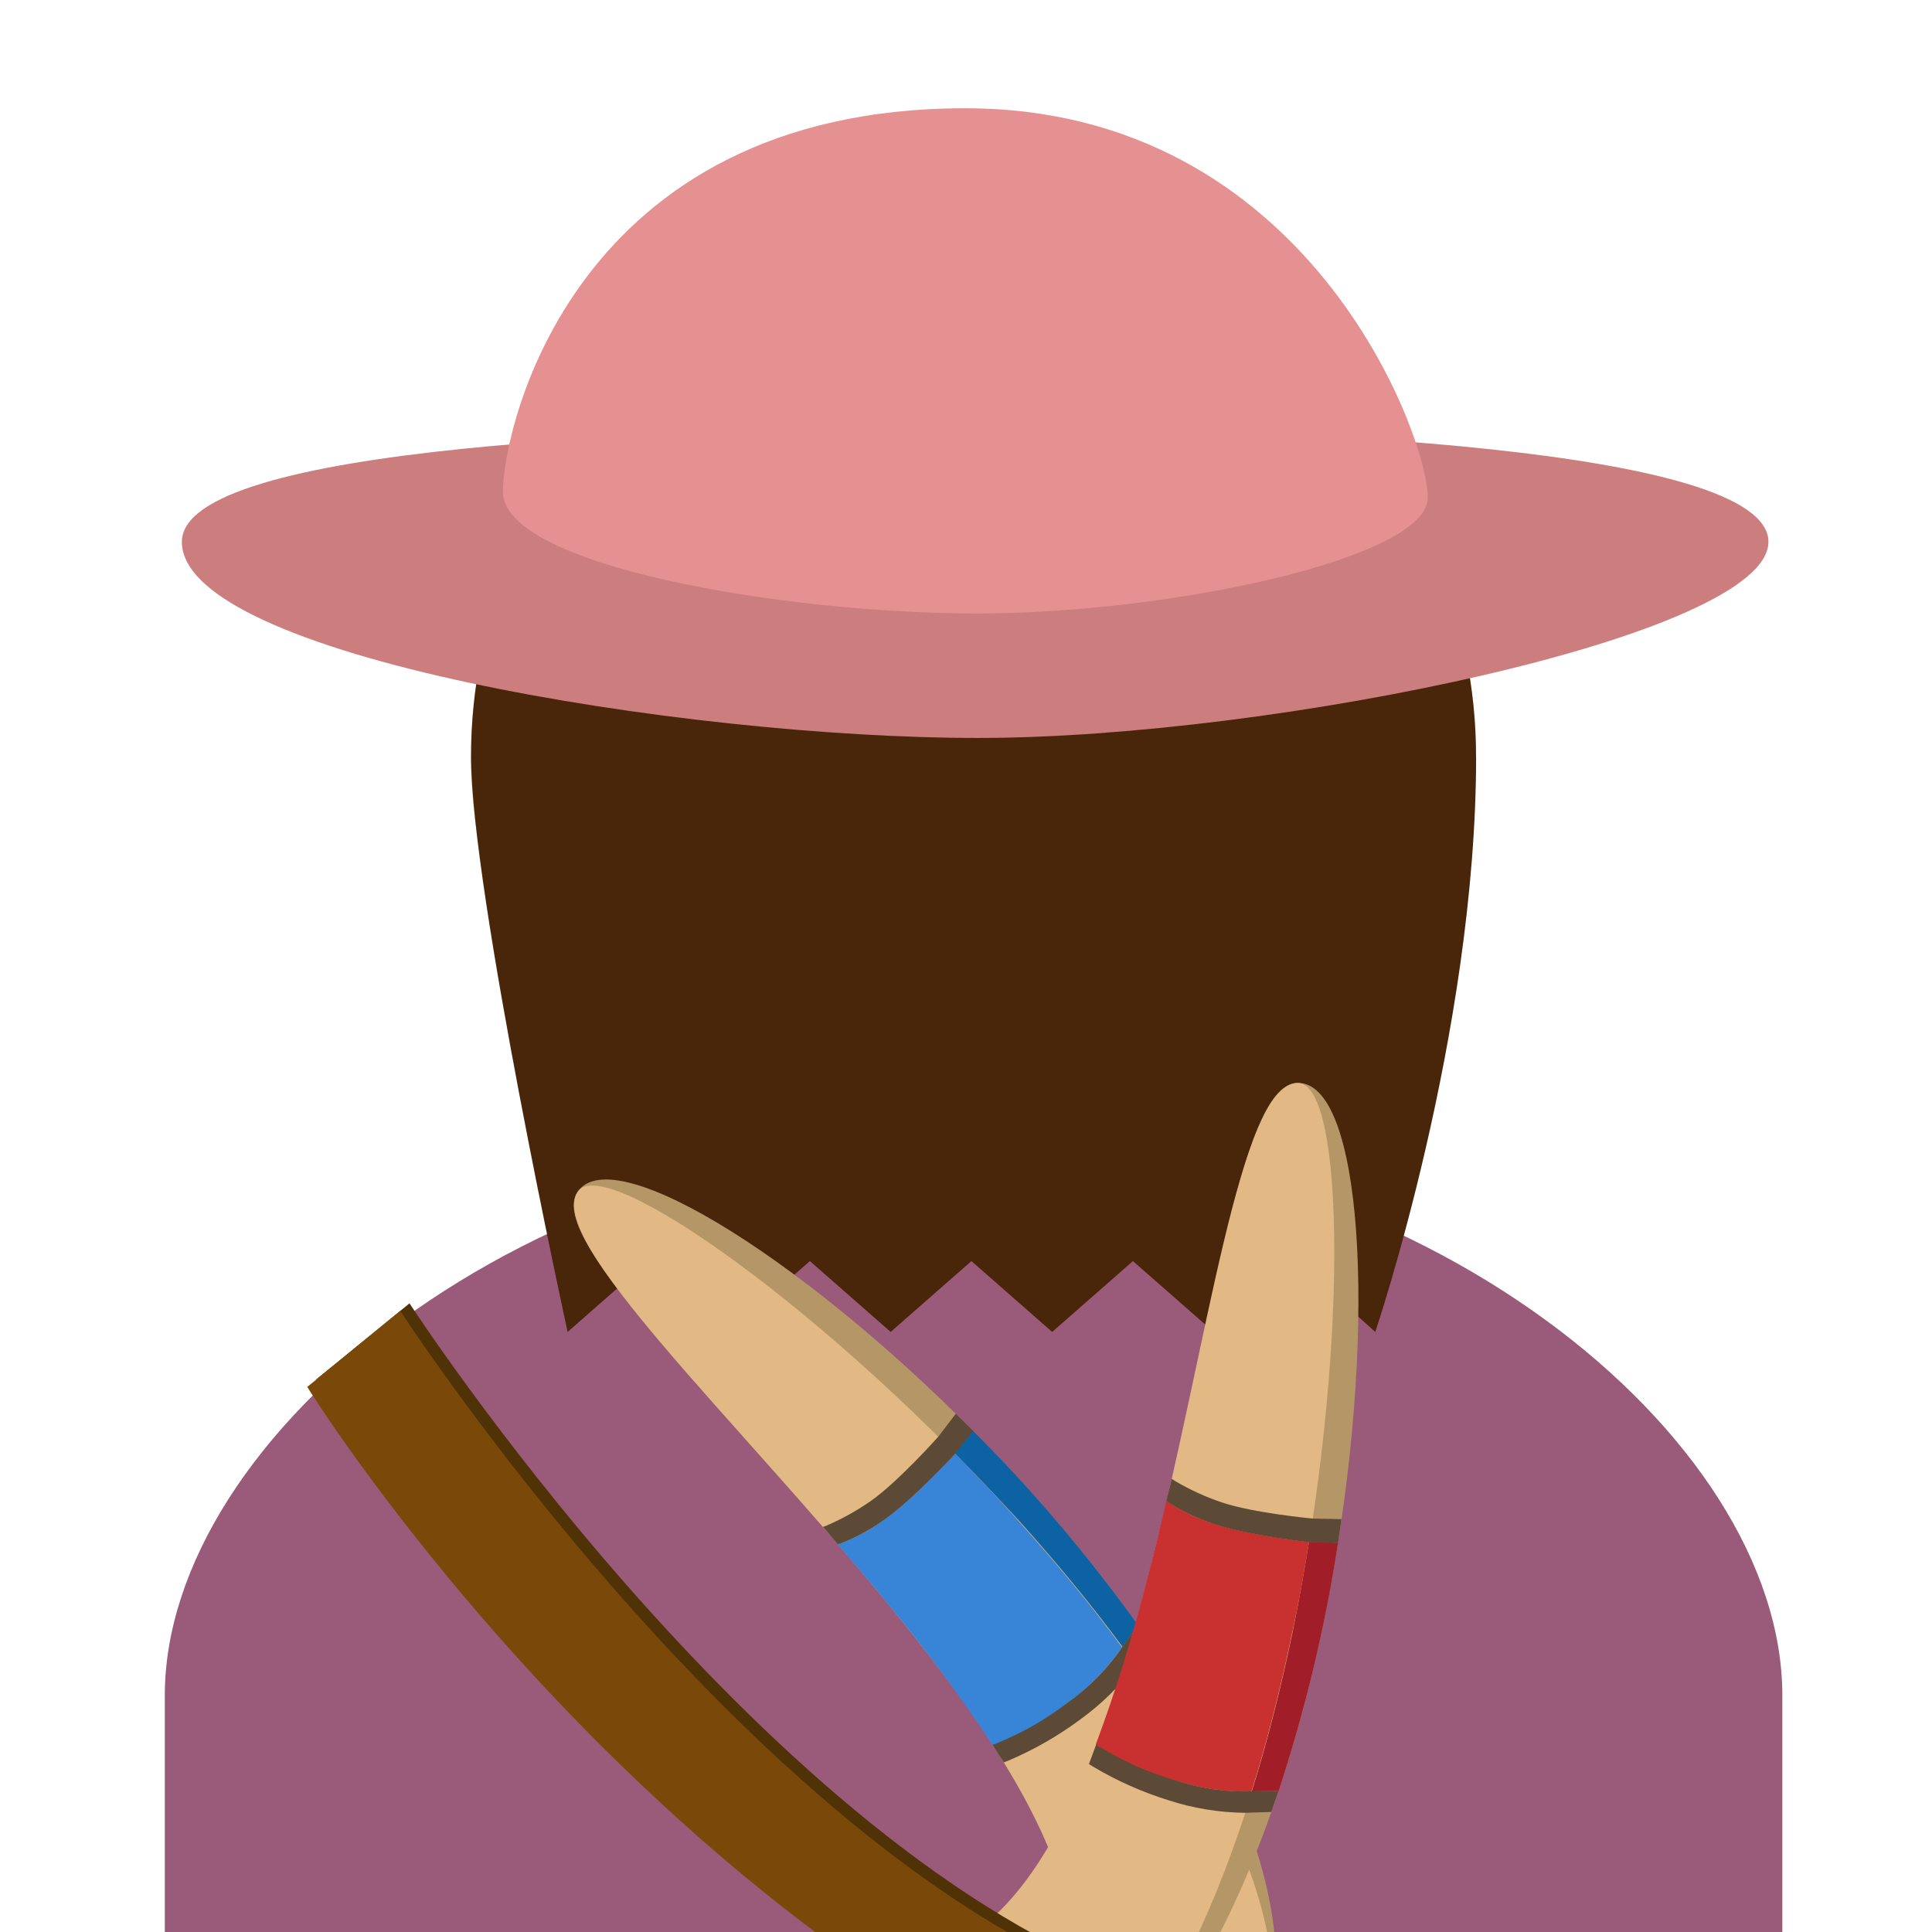
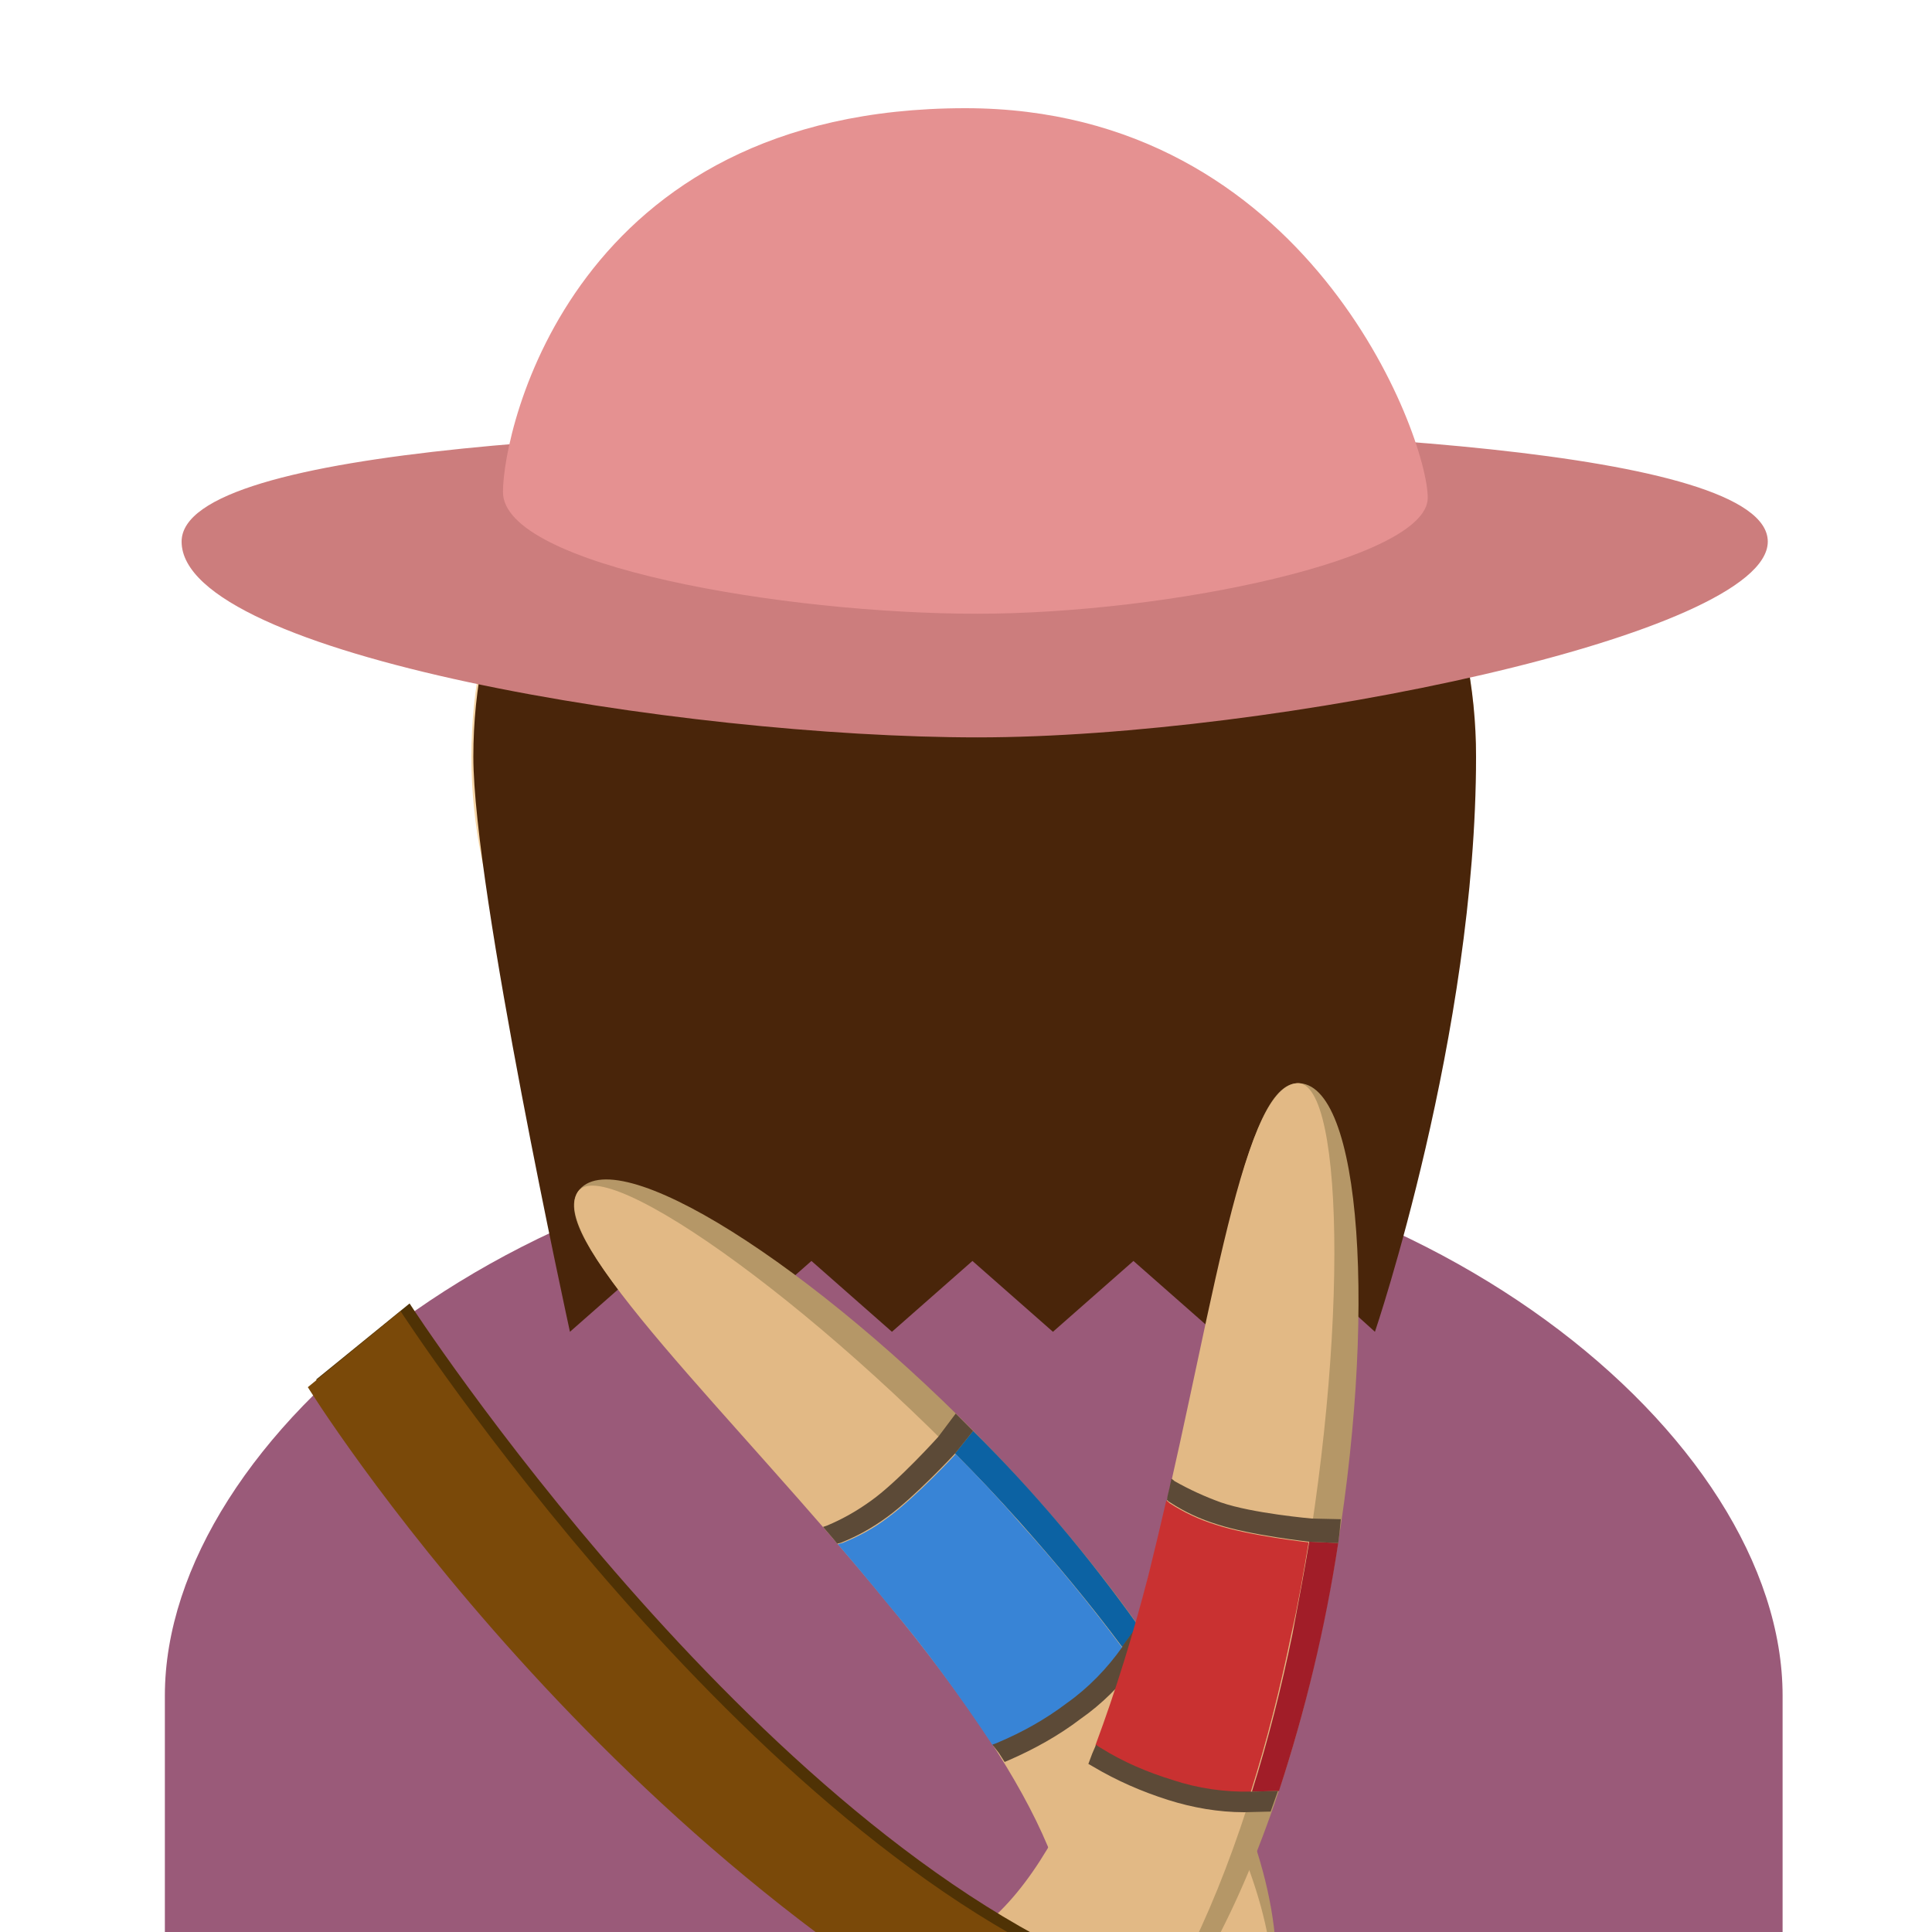
- <svg xmlns="http://www.w3.org/2000/svg" viewBox="0 0 300 300">
-   <defs>
-     <style>.cls-1{fill:#f7d7a9;}.cls-2{fill:#9a5a79;}.cls-3{fill:#49250a;}.cls-4{fill:#b59767;}.cls-5{fill:#e2b985;}.cls-6{fill:#0c62a3;}.cls-7{fill:#3884d6;}.cls-8{fill:#5c4a37;}.cls-9{fill:#a11d28;}.cls-10{fill:#c93131;}.cls-11{fill:#4f3205;}.cls-12{fill:#7a4909;}.cls-13{fill:#cc7d7d;}.cls-14{fill:#e59191;}</style>
-   </defs>
-   <g id="back">
-     <circle class="cls-1" cx="151.17" cy="117.5" r="78.03" />
-     <path class="cls-2" d="M276.76,263.27V300H25.59V263.27c0-40.23,56.23-86.43,125.59-86.43S276.76,223,276.76,263.27Z" />
-     <path class="cls-3" d="M229.21,117.5c0,43.1-15.66,89.32-15.66,89.32L201,195.53l-12.54,11.29-12.54-11-12.54,11-12.54-11-12.54,11-12.54-11-12.54,11-12.54-11-12.54,11s-15-68.61-15-89.32a78,78,0,1,1,156.06,0Z" />
-     <g id="boomerang">
-       <g id="boomerang-2" data-name="boomerang">
-         <path class="cls-4" d="M89.67,185.1c-9,13.49,91.17,87.48,75,124.72-11.53,26.49-43.94,52.77-44.23,70.15-.18,13.52,58.08-12.11,75.65-61.81C214.86,264.79,100.89,168.25,89.67,185.1Z" />
-         <path class="cls-5" d="M89.67,185.1c-4.83,7.57,24.25,34.73,48,63.67,18.7,22.76,34.14,46.64,27,62.94-11.46,26.29-44.21,56.17-44,69.54.15,11.28,58.68-11.65,75.44-61.2,7.74-22.86-12.75-56-37.83-83.8C129.07,203.91,93.72,178.67,89.67,185.1Z" />
-       </g>
-       <g id="boomerang-3" data-name="boomerang">
-         <path class="cls-6" d="M148.27,225.68l2.79-3.54a241.61,241.61,0,0,1,25.64,30.2l-2.38,3.34,0,.05c-4.89-6.65-10.35-13.22-16-19.52C155,232.61,151.66,229.12,148.27,225.68Z" />
-         <path class="cls-7" d="M130.05,239.77s.23-.08.66-.19a28.57,28.57,0,0,0,7-3.92c4.44-3.23,10.59-9.95,10.59-9.95,3.39,3.44,6.73,6.94,9.95,10.59,5.67,6.3,11.13,12.87,16,19.52a37.16,37.16,0,0,1-8.66,8.76A41.12,41.12,0,0,1,155,270.71a6.37,6.37,0,0,0-.84.31,247.37,247.37,0,0,0-16.42-22.14C135.19,245.75,132.6,242.74,130.05,239.77Z" />
-       </g>
-       <path class="cls-8" d="M127.8,237.1l.6-.23a38.83,38.83,0,0,0,6.89-3.85c4.23-3,10.4-9.92,10.4-9.92l2.73-3.58,1.52,1.5,1.18,1.16h0l-2.79,3.54s-6.16,6.72-10.59,9.95a31.13,31.13,0,0,1-7,3.92,4,4,0,0,1-.66.19l-.41-.48Z" />
-       <path class="cls-8" d="M154.12,270.92a3.12,3.12,0,0,0,.84-.31,46.13,46.13,0,0,0,10.67-6.11,35.11,35.11,0,0,0,8.66-8.76l0-.05,2.38-3.34.07.14,1.88,2.72-2.32,3.38h0a39.63,39.63,0,0,1-8.56,8.41,54.18,54.18,0,0,1-11.12,6.37c-.51.21-.74.29-.74.29l-.92-1.39Z" />
+ <svg xmlns="http://www.w3.org/2000/svg" version="1.1" id="back" x="0px" y="0px" viewBox="0 0 300 300" style="enable-background:new 0 0 300 300;" xml:space="preserve">
+   <circle style="fill:#F7D7A9;" cx="151.2" cy="117.5" r="78" />
+   <path style="fill:#9A5A79;" d="M276.8,263.3V300H25.6v-36.7c0-40.2,56.2-86.4,125.6-86.4S276.8,223,276.8,263.3z" />
+   <path style="fill:#49250A;" d="M229.2,117.5c0,43.1-15.7,89.3-15.7,89.3L201,195.5l-12.5,11.3l-12.5-11l-12.5,11l-12.5-11l-12.5,11  l-12.5-11l-12.5,11l-12.5-11l-12.5,11c0,0-15-68.6-15-89.3c0-43.1,34.9-78,78-78S229.2,74.4,229.2,117.5L229.2,117.5z" />
+   <g id="boomerang-blue">
+     <g id="boomerang-2">
+       <path style="fill:#B59767;" d="M89.7,185.1c-9,13.5,91.2,87.5,75,124.7c-11.5,26.5-43.9,52.8-44.2,70.1    c-0.2,13.5,58.1-12.1,75.6-61.8C214.9,264.8,100.9,168.2,89.7,185.1z" />
+       <path style="fill:#E2B985;" d="M89.7,185.1c-4.8,7.6,24.2,34.7,48,63.7c18.7,22.8,34.1,46.6,27,62.9c-11.5,26.3-44.2,56.2-44,69.5    c0.2,11.3,58.7-11.6,75.4-61.2c7.7-22.9-12.8-56-37.8-83.8C129.1,203.9,93.7,178.7,89.7,185.1z" />
    </g>
-     <g id="boomerang-4" data-name="boomerang">
-       <g id="boomerang-5" data-name="boomerang">
-         <path class="cls-4" d="M201.38,168.16c-16.2.71-16.71,125.24-56.28,134.23-28.19,6.35-68.54-4.27-82.73,5.76-11,7.84,44.09,39.71,94.57,24.51C211.06,316.24,221.6,167.26,201.38,168.16Z" />
-         <path class="cls-5" d="M201.38,168.16c-9,.58-13.68,40.09-23,76.36-7.31,28.53-17.46,55.1-34.81,59-28,6.28-71.44-2.48-82.11,5.57-9,6.79,44.07,40.46,93.95,24.7,23-7.27,37.65-43.37,45.26-80C209.48,211.06,209,167.63,201.38,168.16Z" />
-       </g>
-       <g id="boomerang-6" data-name="boomerang">
-         <path class="cls-9" d="M203.27,239.41l4.5.16a241.61,241.61,0,0,1-9.22,38.53l-4.1.06h-.07c2.47-7.87,4.55-16.16,6.28-24.46C201.65,248.94,202.49,244.18,203.27,239.41Z" />
-         <path class="cls-10" d="M181.13,233s.2.14.54.42a28.57,28.57,0,0,0,7.31,3.35c5.22,1.67,14.29,2.67,14.29,2.67-.78,4.76-1.62,9.53-2.67,14.29-1.73,8.3-3.81,16.59-6.28,24.46a37.16,37.16,0,0,1-12.19-1.81,41.12,41.12,0,0,1-11.24-5,6.37,6.37,0,0,0-.74-.49,247.37,247.37,0,0,0,8.16-26.33C179.34,240.72,180.24,236.85,181.13,233Z" />
-       </g>
-       <path class="cls-8" d="M181.95,229.64l.54.35a38.83,38.83,0,0,0,7.17,3.28c4.88,1.67,14.15,2.53,14.15,2.53l4.5.09L208,238l-.24,1.63h0l-4.5-.16s-9.06-1-14.29-2.67a31.13,31.13,0,0,1-7.31-3.35,4,4,0,0,1-.54-.42l.15-.61C181.5,231.48,181.73,230.59,181.95,229.64Z" />
-       <path class="cls-8" d="M170.22,270.86a3.12,3.12,0,0,0,.74.49,46.13,46.13,0,0,0,11.24,5,35.11,35.11,0,0,0,12.19,1.81h.07l4.1-.06-.07.14-1.08,3.12-4.1.13h0a39.63,39.63,0,0,1-11.84-1.94,54.18,54.18,0,0,1-11.71-5.21c-.47-.28-.67-.42-.67-.42l.58-1.56Z" />
+     <g id="boomerang-3">
+       <path style="fill:#0C62A3;" d="M148.3,225.7l2.8-3.5c9.4,9.3,17.9,19.4,25.6,30.2l-2.4,3.3v0.1c-4.9-6.6-10.4-13.2-16-19.5    C155,232.6,151.7,229.1,148.3,225.7z" />
+       <path style="fill:#3884D6;" d="M130.1,239.8c0,0,0.2-0.1,0.7-0.2c2.5-1,4.9-2.3,7-3.9c4.4-3.2,10.6-9.9,10.6-9.9    c3.4,3.4,6.7,6.9,9.9,10.6c5.7,6.3,11.1,12.9,16,19.5c-2.4,3.4-5.3,6.3-8.7,8.8c-3.2,2.6-6.8,4.6-10.6,6.1    c-0.3,0.1-0.6,0.2-0.8,0.3c-5.1-7.7-10.5-15.1-16.4-22.1C135.2,245.8,132.6,242.7,130.1,239.8z" />
    </g>
-     <path class="cls-11" d="M63.59,202.38s53.28,82.16,110.71,104.44,102.46,21.82,102.46,21.82v15s-68.44-1.2-106.61-19.15C95.82,289.55,49.1,214.2,49.1,214.2Z" />
-     <path class="cls-12" d="M62.15,203.55S115.42,285.71,172.85,308,275.32,329.8,275.32,329.8v15s-68.44-1.2-106.61-19.15c-74.33-34.95-121-110.29-121-110.29Z" />
-     <path class="cls-13" d="M28.24,84.14c0,17.73,77.72,30.45,123.63,30.45S274.6,98.68,274.6,84.14,200.77,66.29,151.87,66.41C103.22,66.53,28.24,69.14,28.24,84.14Z" />
-     <path class="cls-14" d="M78.09,76.36c0,11.53,43.75,18.9,73.62,18.9s70-8.53,70-18-18.55-60.45-71.82-60.45C89,16.82,78.09,66.6,78.09,76.36Z" />
+     <path style="fill:#5C4A37;" d="M127.8,237.1l0.6-0.2c2.4-1,4.7-2.3,6.9-3.9c4.2-3,10.4-9.9,10.4-9.9l2.7-3.6l1.5,1.5l1.2,1.2l0,0   l-2.8,3.5c0,0-6.2,6.7-10.6,9.9c-2.2,1.6-4.5,2.9-7,3.9c-0.2,0.1-0.4,0.1-0.7,0.2l-0.4-0.5L127.8,237.1z" />
+     <path style="fill:#5C4A37;" d="M154.1,270.9c0.3-0.1,0.6-0.2,0.8-0.3c3.8-1.6,7.4-3.6,10.7-6.1c3.4-2.4,6.3-5.4,8.7-8.8v-0.1   l2.4-3.3l0.1,0.1l1.9,2.7l-2.3,3.4l0,0c-2.4,3.2-5.3,6.1-8.6,8.4c-3.4,2.6-7.2,4.7-11.1,6.4c-0.5,0.2-0.7,0.3-0.7,0.3l-0.9-1.4   L154.1,270.9z" />
  </g>
+   <g id="boomerang-red">
+     <g id="boomerang-5">
+       <path style="fill:#B59767;" d="M201.4,168.2c-16.2,0.7-16.7,125.2-56.3,134.2c-28.2,6.4-68.5-4.3-82.7,5.8    c-11,7.8,44.1,39.7,94.6,24.5C211.1,316.2,221.6,167.3,201.4,168.2z" />
+       <path style="fill:#E2B985;" d="M201.4,168.2c-9,0.6-13.7,40.1-23,76.4c-7.3,28.5-17.5,55.1-34.8,59c-28,6.3-71.4-2.5-82.1,5.6    c-9,6.8,44.1,40.5,93.9,24.7c23-7.3,37.6-43.4,45.3-80C209.5,211.1,209,167.6,201.4,168.2z" />
+     </g>
+     <g id="boomerang-6">
+       <path style="fill:#A11D28;" d="M203.3,239.4l4.5,0.2c-2,13.1-5.1,26-9.2,38.5l-4.1,0.1h-0.1c2.5-7.9,4.6-16.2,6.3-24.5    C201.6,248.9,202.5,244.2,203.3,239.4z" />
+       <path style="fill:#C93131;" d="M181.1,233c0,0,0.2,0.1,0.5,0.4c2.3,1.5,4.7,2.6,7.3,3.4c5.2,1.7,14.3,2.7,14.3,2.7    c-0.8,4.8-1.6,9.5-2.7,14.3c-1.7,8.3-3.8,16.6-6.3,24.5c-4.1,0.1-8.3-0.5-12.2-1.8c-4-1.1-7.8-2.8-11.2-5    c-0.2-0.2-0.5-0.3-0.7-0.5c3.2-8.6,5.9-17.4,8.2-26.3C179.3,240.7,180.2,236.9,181.1,233z" />
+     </g>
+     <path style="fill:#5C4A37;" d="M181.9,229.6l0.5,0.4c2.3,1.3,4.7,2.4,7.2,3.3c4.9,1.7,14.1,2.5,14.1,2.5l4.5,0.1L208,238l-0.2,1.6   l0,0l-4.5-0.2c0,0-9.1-1-14.3-2.7c-2.6-0.8-5-1.9-7.3-3.4c-0.2-0.1-0.4-0.3-0.5-0.4l0.1-0.6C181.5,231.5,181.7,230.6,181.9,229.6z" />
+     <path style="fill:#5C4A37;" d="M170.2,270.9c0.2,0.2,0.5,0.4,0.7,0.5c3.5,2.2,7.3,3.8,11.2,5c3.9,1.3,8.1,1.9,12.2,1.8h0.1l4.1-0.1   l-0.1,0.1l-1.1,3.1l-4.1,0.1l0,0c-4,0-8-0.7-11.8-1.9c-4.1-1.3-8-3-11.7-5.2c-0.5-0.3-0.7-0.4-0.7-0.4l0.6-1.6L170.2,270.9z" />
+   </g>
+   <path style="fill:#4F3205;" d="M63.6,202.4c0,0,53.3,82.2,110.7,104.4s102.5,21.8,102.5,21.8v15c0,0-68.4-1.2-106.6-19.1  c-74.4-35-121.1-110.3-121.1-110.3L63.6,202.4z" />
+   <path style="fill:#7A4909;" d="M62.2,203.6c0,0,53.3,82.2,110.7,104.4s102.5,21.8,102.5,21.8v15c0,0-68.4-1.2-106.6-19.1  c-74.3-35-121-110.3-121-110.3L62.2,203.6z" />
+   <path style="fill:#CC7D7D;" d="M28.2,84.1c0,17.7,77.7,30.4,123.6,30.4s122.7-15.9,122.7-30.4s-73.8-17.8-122.7-17.7  C103.2,66.5,28.2,69.1,28.2,84.1z" />
+   <path style="fill:#E59191;" d="M78.1,76.4c0,11.5,43.8,18.9,73.6,18.9s70-8.5,70-18s-18.6-60.5-71.8-60.5  C89,16.8,78.1,66.6,78.1,76.4z" />
</svg>
